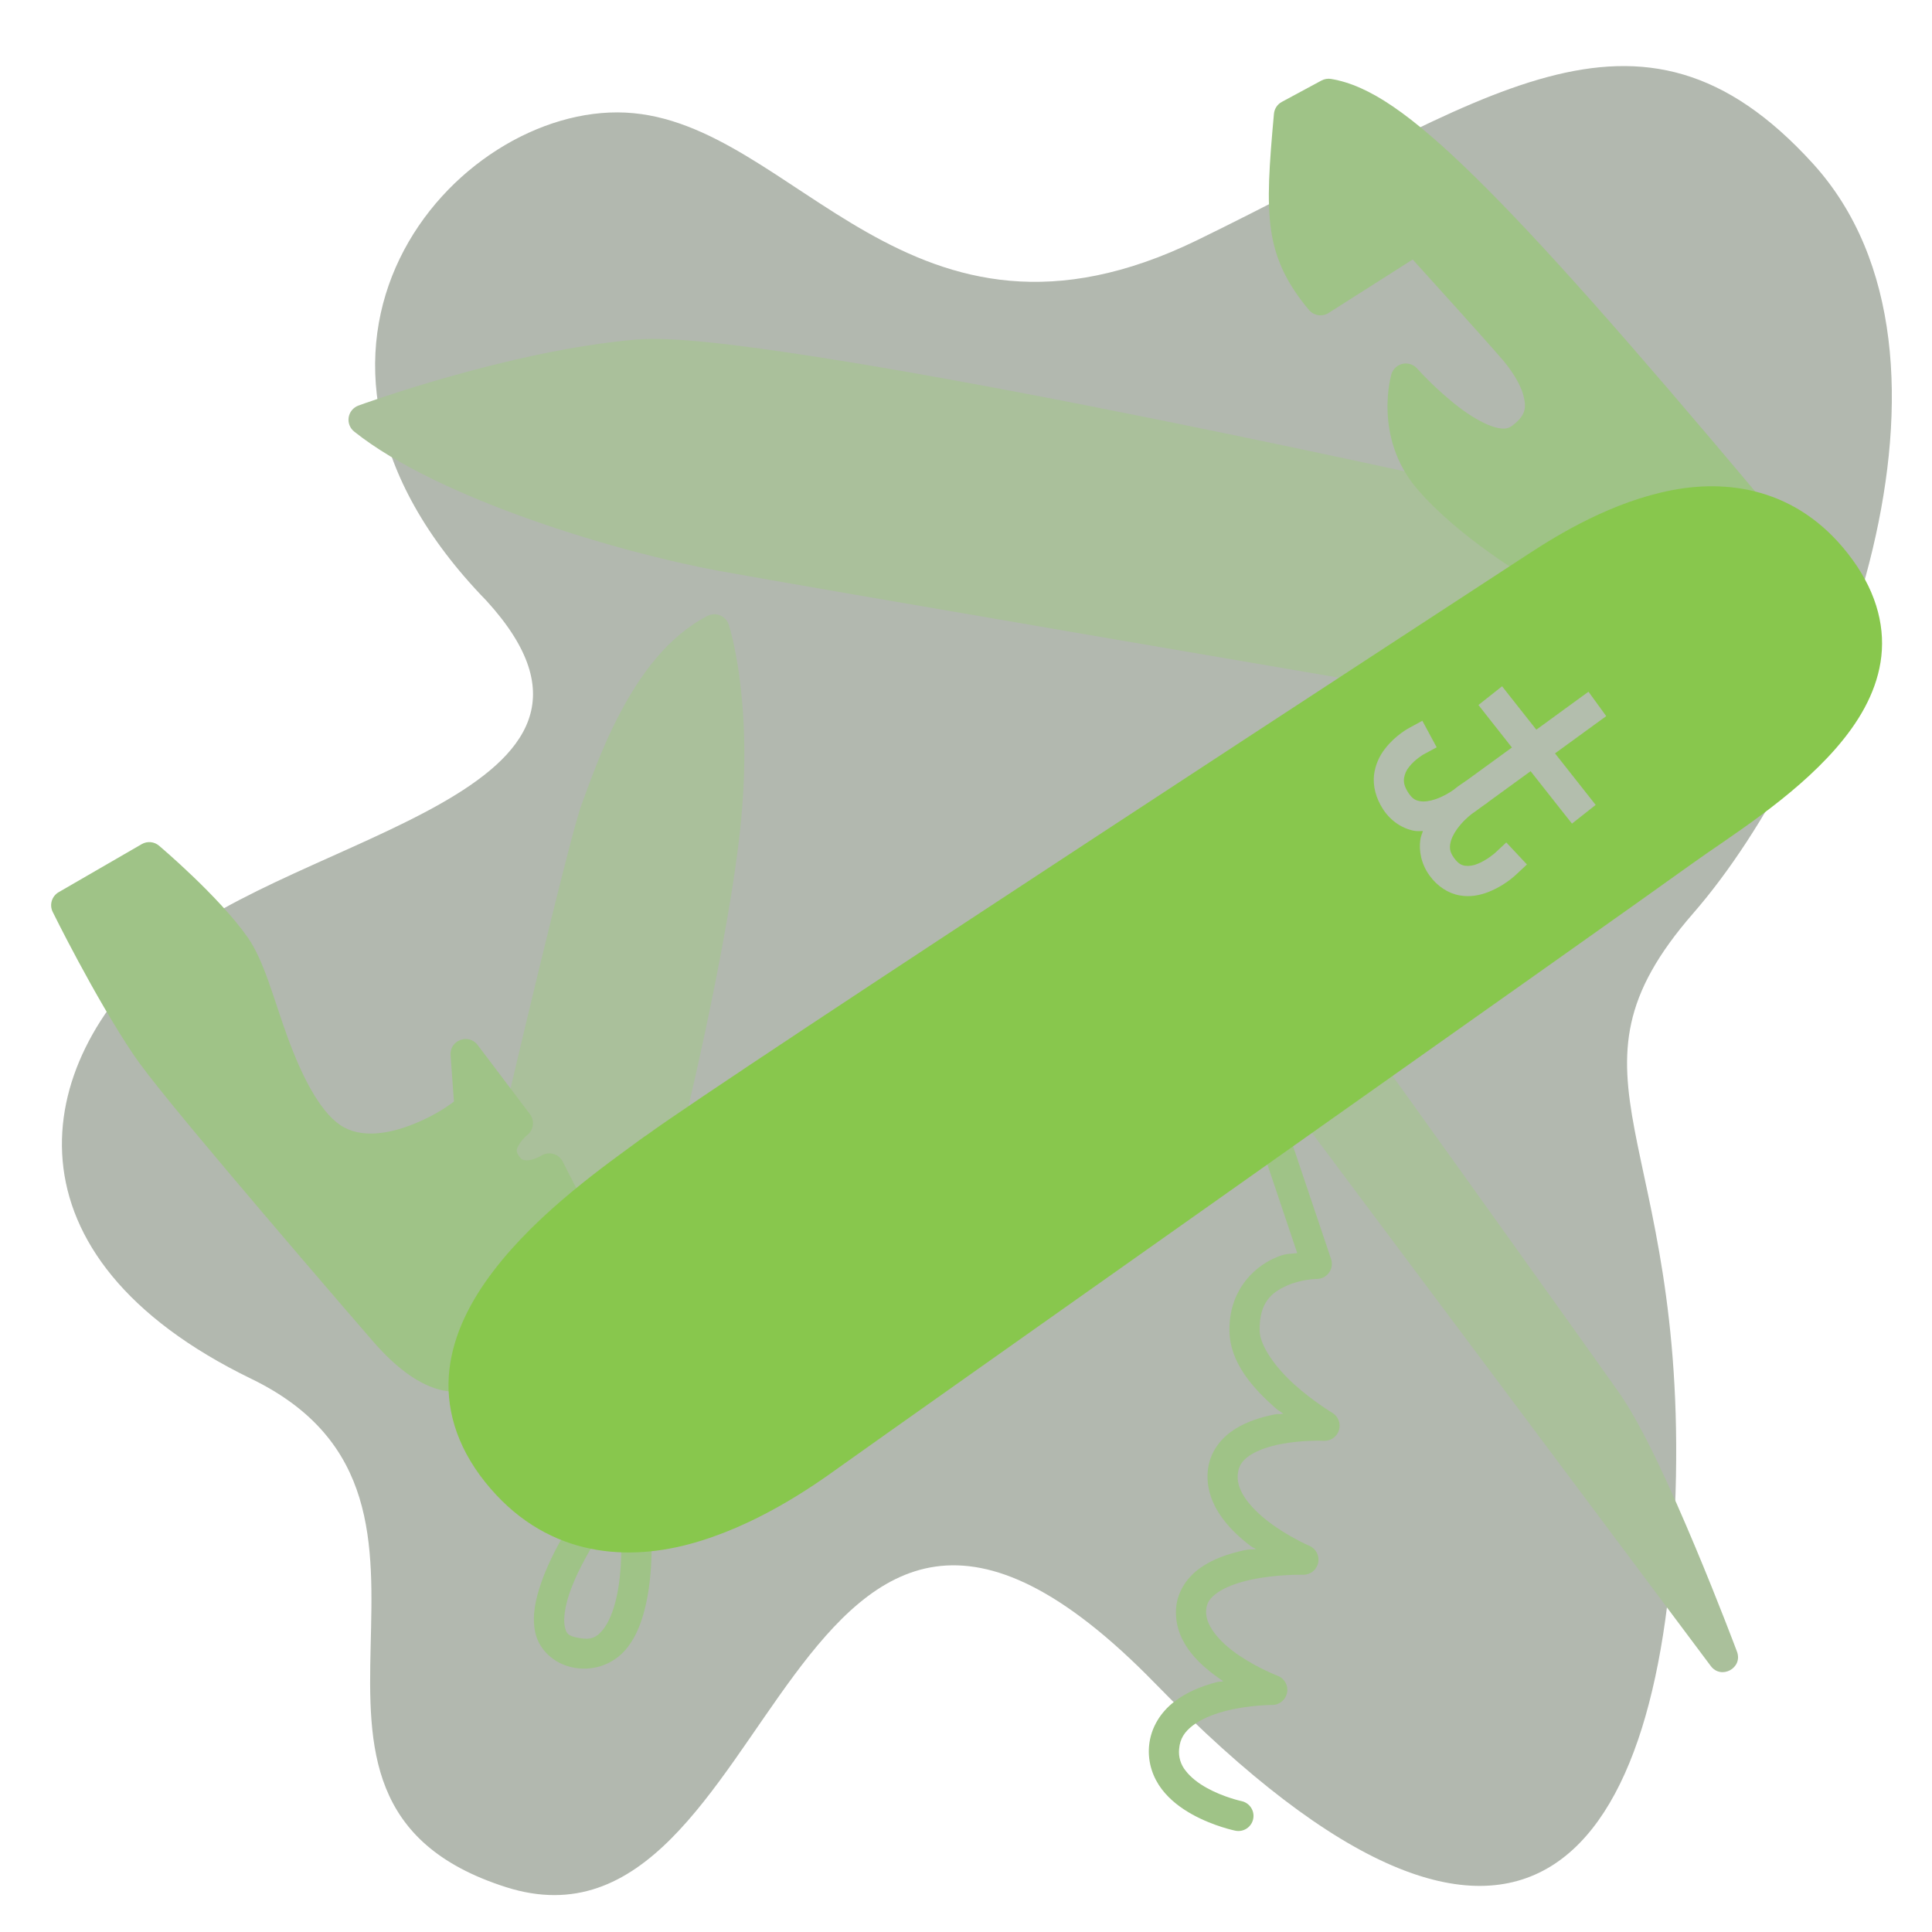
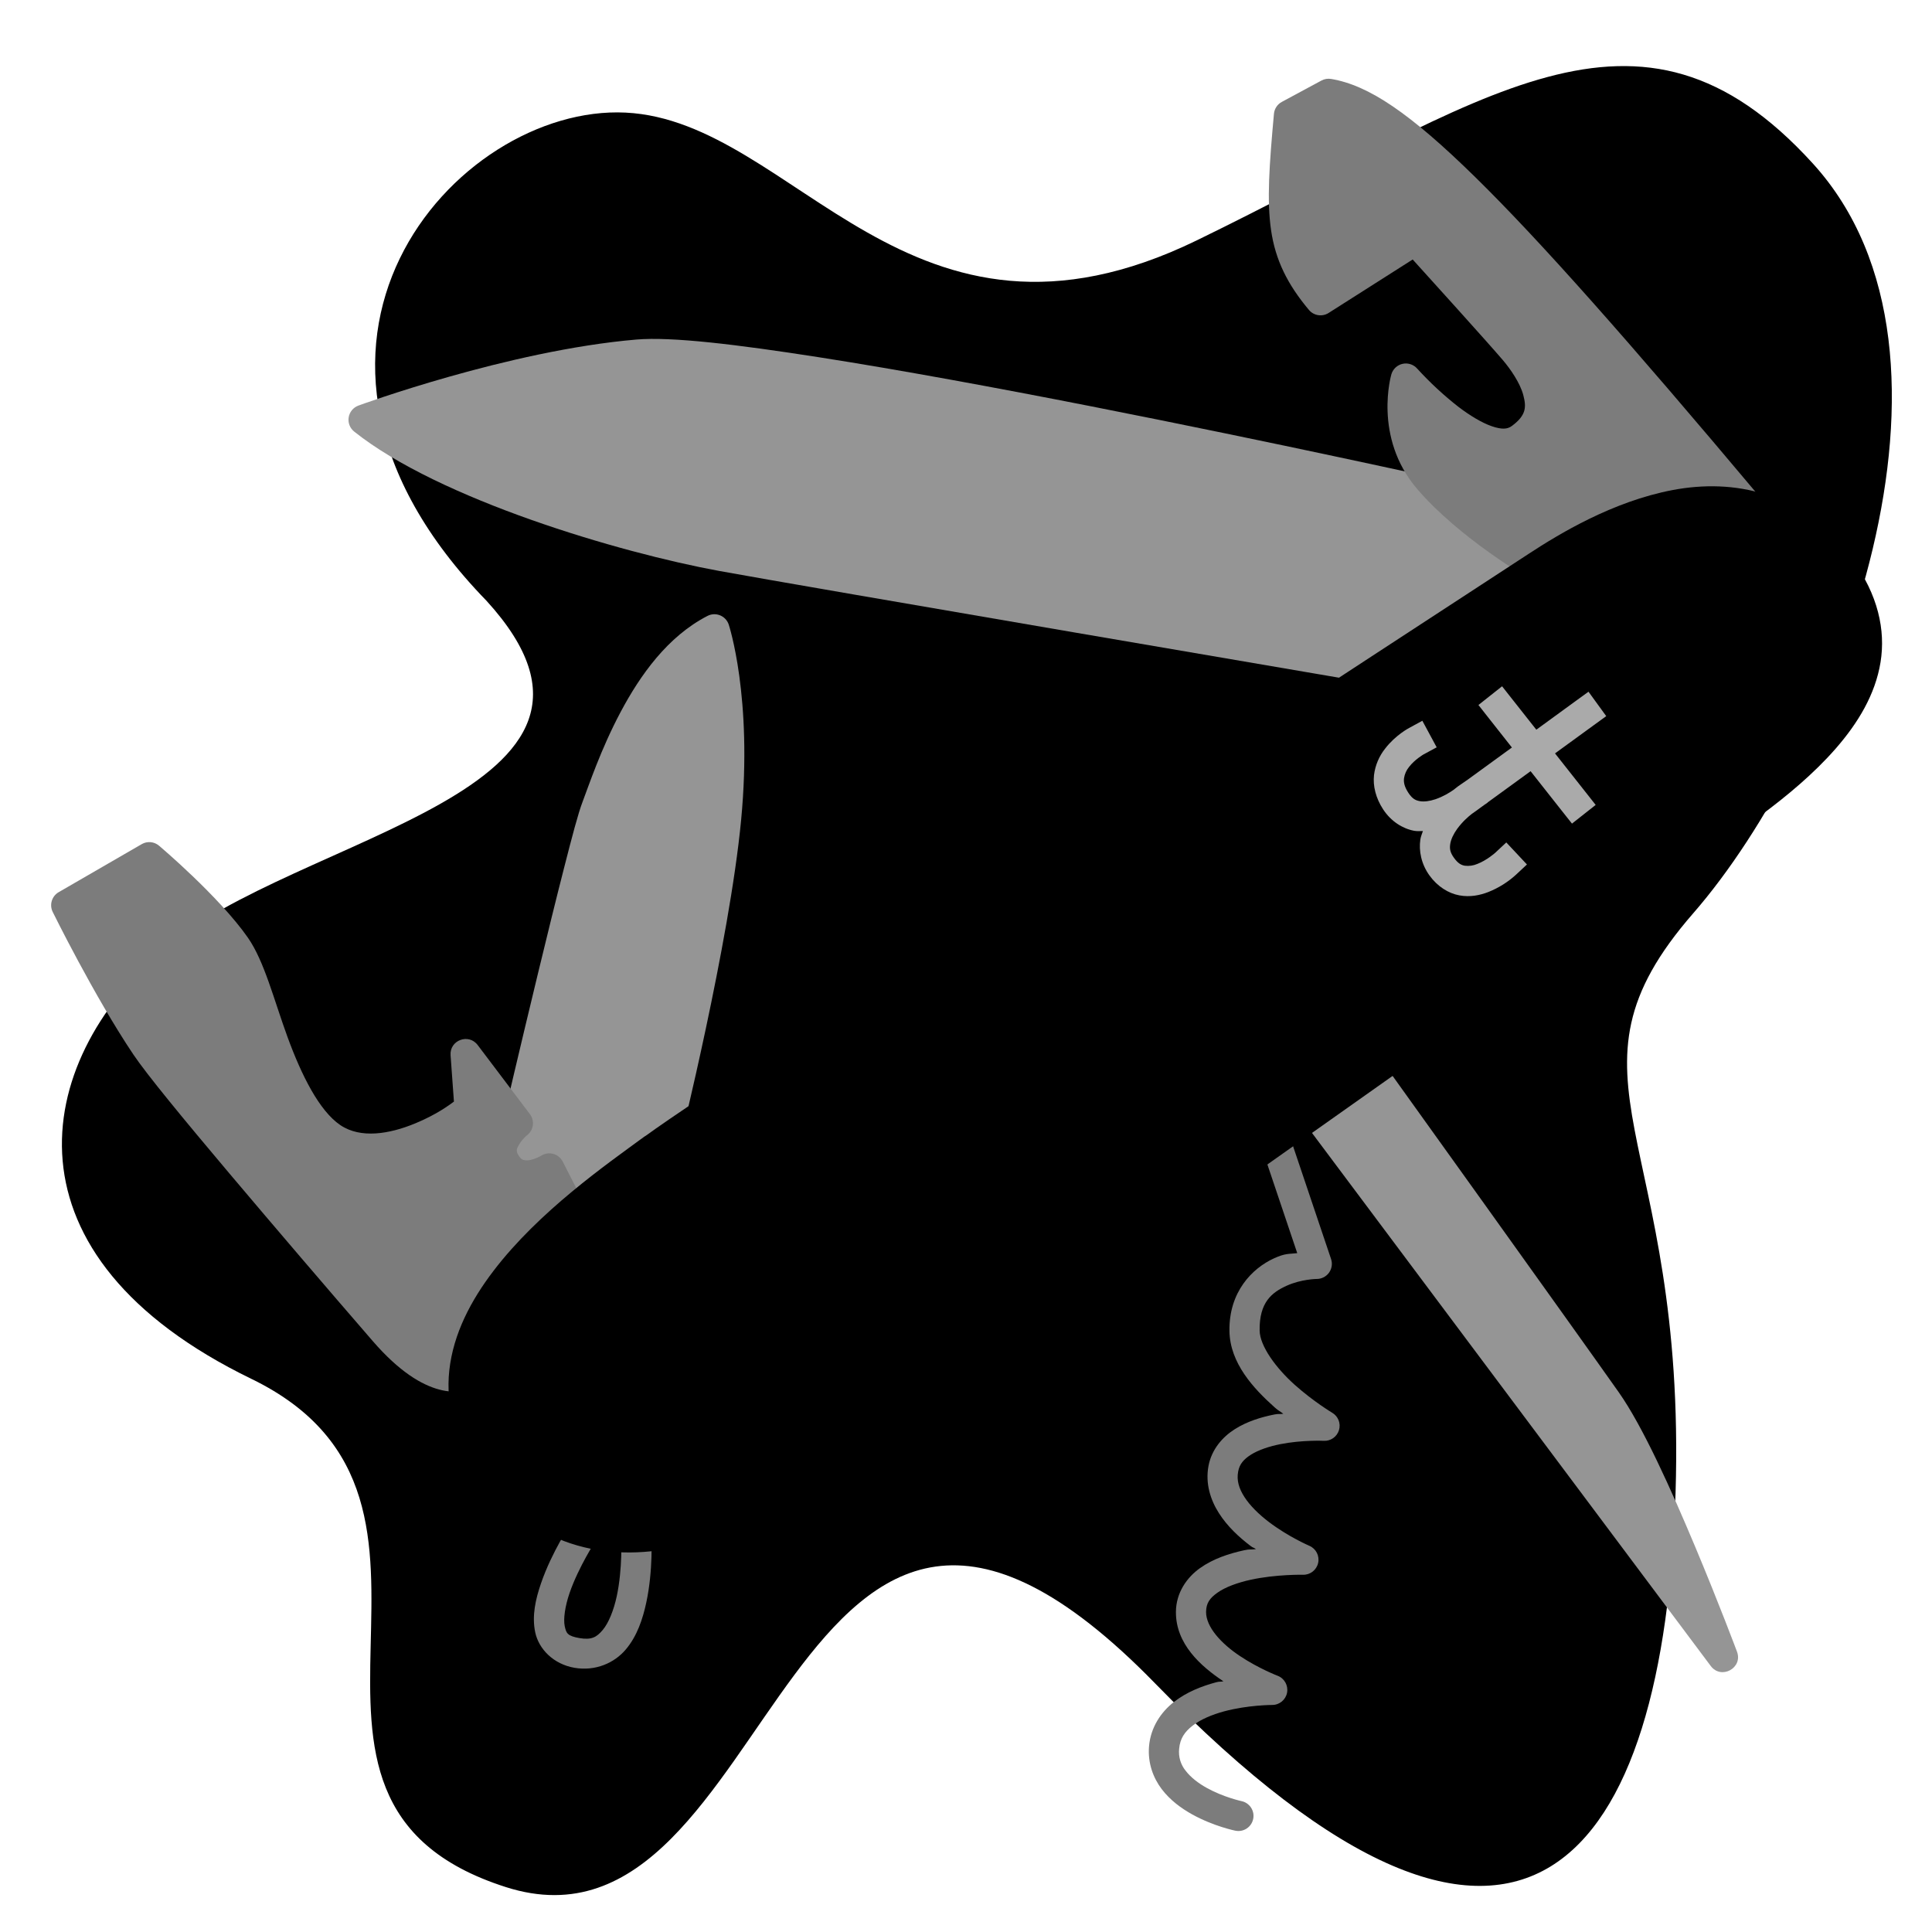
- <svg xmlns="http://www.w3.org/2000/svg" viewBox="0 0 64 64" class="fill-primary">
-   <style>
-       .fill-primary {
-          fill: rgb(136, 199, 77);
-       }
-    </style>
+ <svg xmlns="http://www.w3.org/2000/svg" viewBox="0 0 64 64">
  <path style="filter: saturate(.1)" d="M20.724 3.73c-5.636-.276-12.779 7.775-4.603 16.177 5.788 6.354-6.337 7.738-10.716 11.54-4.38 3.803-5.472 10.155 2.923 14.23 8.394 4.075-.672 13.937 8.435 16.837 9.107 2.901 9.188-19.39 21.503-6.748 12.316 12.642 16.868 5.629 17.239-6.309.37-11.937-4.181-13.73.583-19.201 4.765-5.472 9.773-18.446 3.97-24.834C54.254-.965 49.207 3.308 39.65 7.96c-9.556 4.652-13.29-3.953-18.927-4.23z" />
  <path style="filter: invert(.3)" d="M22.508 37.904s1.654-6.662 2.043-10.742c.388-4.078-.412-6.476-.412-6.476a.5.5 0 00-.703-.283c-1.32.68-2.228 1.96-2.881 3.19-.654 1.23-1.057 2.445-1.262 2.983-.14.366-.34 1.127-.605 2.164-.266 1.037-.578 2.31-.877 3.547-.599 2.475-1.143 4.809-1.143 4.809-.062.268 1.163 3.655 1.431 3.717 1.41-.913 3.157-2.141 4.409-2.909z" />
  <path style="filter: invert(.3)" d="M43.17 37.14l13.5 18.047c.346.465 1.073.068.87-.474 0 0-.601-1.607-1.386-3.477-.784-1.869-1.73-3.98-2.529-5.113-1.473-2.09-7.785-10.889-7.785-10.889-.094-.131-2.835 1.685-2.67 1.907z" />
  <path style="filter: invert(.3)" d="M51.673 19.516c.06-.27-3.468-3.535-3.737-3.594 0 0-5.648-1.255-11.815-2.467-3.084-.606-6.297-1.2-9.006-1.623-2.708-.422-4.863-.684-6.035-.584-4.245.362-9.209 2.188-9.209 2.188a.5.5 0 00-.139.86c2.812 2.242 8.782 4.01 12.086 4.616 2.59.476 21.756 3.746 21.756 3.746a.5.5 0 00.576-.408" />
  <path style="filter: invert(.2)" d="M58.22 17.15a.5.5 0 00.063-.703c-4.312-5.133-7.259-8.467-9.414-10.58-2.155-2.113-3.526-3.044-4.775-3.252a.5.5 0 00-.319.053l-1.312.707a.5.5 0 00-.262.395c-.154 1.698-.239 2.858-.096 3.851.144.994.545 1.8 1.256 2.647a.5.5 0 00.65.1l2.786-1.772c.4.44 2.518 2.782 2.984 3.33.25.292.57.753.678 1.154.107.401.105.674-.377 1.031-.145.108-.33.122-.66.01s-.736-.359-1.11-.644a11.117 11.117 0 01-1.367-1.268.5.5 0 00-.853.187s-.62 2.077.853 3.801c1.395 1.633 3.733 2.987 3.733 2.987a.5.5 0 00.685-.178M19.375 39.92l-.734-1.441a.5.5 0 00-.715-.194s-.17.102-.354.139a.5.5 0 01-.224.002c-.053-.015-.09-.032-.153-.123-.126-.186-.079-.256.018-.416.097-.16.246-.281.246-.281a.5.5 0 00.094-.7l-1.729-2.287c-.3-.4-.936-.16-.898.338l.111 1.535c-.154.112-.559.423-1.285.723-.85.351-1.804.512-2.479.055-.701-.476-1.287-1.658-1.746-2.91-.458-1.253-.77-2.516-1.316-3.3-.953-1.366-2.941-3.044-2.941-3.044a.5.5 0 00-.575-.053l-2.752 1.592a.5.5 0 00-.197.654s1.37 2.785 2.67 4.72c.45.67 1.673 2.152 3.182 3.942a605.703 605.703 0 004.744 5.547c.887 1.027 1.631 1.46 2.209 1.613.288.077.533.08.713.055.18-.025 4.236-5.92 4.111-6.166z" />
  <path style="filter: invert(.2)" d="M42.22 37.273a.5.5 0 00-.45.666l1.203 3.573c-.27.034-.38-.006-.77.172-.72.328-1.496 1.109-1.476 2.406.015 1.065.799 1.908 1.5 2.533.143.128.148.103.285.211-.146.018-.143-.007-.297.023-.438.087-.9.227-1.309.485-.408.258-.77.67-.873 1.219-.11.582.067 1.13.348 1.568.28.438.663.792 1.045 1.082.088.067.092.045.18.105-.19.026-.193-.006-.391.038-.503.11-1.023.279-1.461.59-.439.31-.795.82-.8 1.447-.01 1.072.832 1.81 1.564 2.298l.01.006c-.12.025-.117-.001-.239.032-.477.128-.977.321-1.4.652-.424.33-.768.832-.825 1.459-.05.559.137 1.057.42 1.43.284.372.651.637 1.008.836.714.396 1.43.54 1.43.54a.5.5 0 10.203-.98s-.592-.128-1.146-.435c-.278-.154-.534-.35-.698-.565a.983.983 0 01-.22-.736c.03-.336.179-.555.443-.762.264-.206.648-.368 1.045-.475.794-.213 1.594-.212 1.594-.212a.5.5 0 00.18-.967s-.632-.242-1.25-.655c-.62-.412-1.124-.964-1.12-1.459.003-.29.117-.455.379-.64.262-.186.67-.333 1.096-.426.852-.186 1.736-.166 1.736-.166a.5.5 0 00.211-.959s-.699-.3-1.344-.791c-.322-.245-.622-.536-.808-.826-.186-.29-.262-.556-.207-.846.045-.24.177-.4.425-.557.249-.156.606-.275.97-.347.725-.144 1.44-.111 1.44-.111a.5.5 0 00.28-.93s-.62-.37-1.238-.922c-.619-.552-1.159-1.285-1.166-1.803-.014-.935.405-1.259.89-1.48.486-.222 1-.227 1-.227a.5.5 0 00.477-.658l-1.377-4.088a.5.5 0 00-.496-.348zM19.314 50.244a.5.5 0 00-.406.229s-.63.936-.986 1.976c-.179.52-.308 1.074-.192 1.625.117.551.603 1.054 1.3 1.174.7.12 1.326-.163 1.7-.607.375-.444.56-1.003.678-1.55.235-1.09.168-2.187.168-2.187a.5.5 0 10-.998.057s.049 1.005-.148 1.92c-.099.457-.265.878-.465 1.115-.2.238-.369.336-.768.268-.403-.07-.44-.161-.49-.397-.05-.235.011-.66.16-1.094.298-.868.873-1.746.873-1.746a.5.5 0 00-.426-.783z" />
  <path d="M55.416 16.232c-2.002.378-3.778 1.462-4.758 2.102-.96.627-7.66 4.995-14.431 9.436-6.747 4.424-13.474 8.857-14.83 9.85l-.055.034c-1.24.91-3.486 2.469-4.992 4.442-.754.986-1.331 2.088-1.465 3.289-.134 1.2.205 2.481 1.181 3.705 1.94 2.429 4.545 2.65 6.743 2.068 2.197-.582 4.082-1.897 4.96-2.53 1.701-1.222 25.809-18.23 28.282-20.017 1.189-.858 3.306-2.146 4.765-3.82.73-.837 1.306-1.784 1.479-2.853.173-1.07-.088-2.238-.924-3.391-1.655-2.283-3.953-2.692-5.955-2.315z" />
  <path style="filter: invert(.4)" d="M49.758 22.734l-.783.62.308.392.801 1.016-1.457 1.06-.326.225-.155.121c-.13.09-.33.216-.593.307-.195.066-.383.09-.522.064-.138-.026-.243-.074-.375-.273-.143-.218-.16-.359-.146-.485a.77.77 0 01.168-.377c.189-.245.474-.41.474-.41l.44-.238-.475-.88-.44.24s-.444.23-.79.679a1.755 1.755 0 00-.371.877c-.04.358.055.763.304 1.142.261.397.647.637 1.026.707.1.02.194.007.29.008-.03.093-.07.178-.085.28-.056.376.03.815.303 1.193.265.367.629.592.988.658.359.067.688-.005.959-.11a3.01 3.01 0 00.916-.572l.365-.341-.684-.73-.365.341s-.278.249-.592.37a.806.806 0 01-.418.06c-.113-.021-.218-.067-.359-.262-.133-.185-.146-.308-.123-.459.023-.151.108-.332.23-.5.18-.245.37-.406.485-.496.06-.044.16-.113.16-.113l.246-.18.117-.08-.002-.004 1.426-1.037 1.06 1.344.311.392.785-.619-.31-.393-1.037-1.314 1.293-.941.404-.293-.588-.809-.404.293-1.324.965-.825-1.045z" />
</svg>
